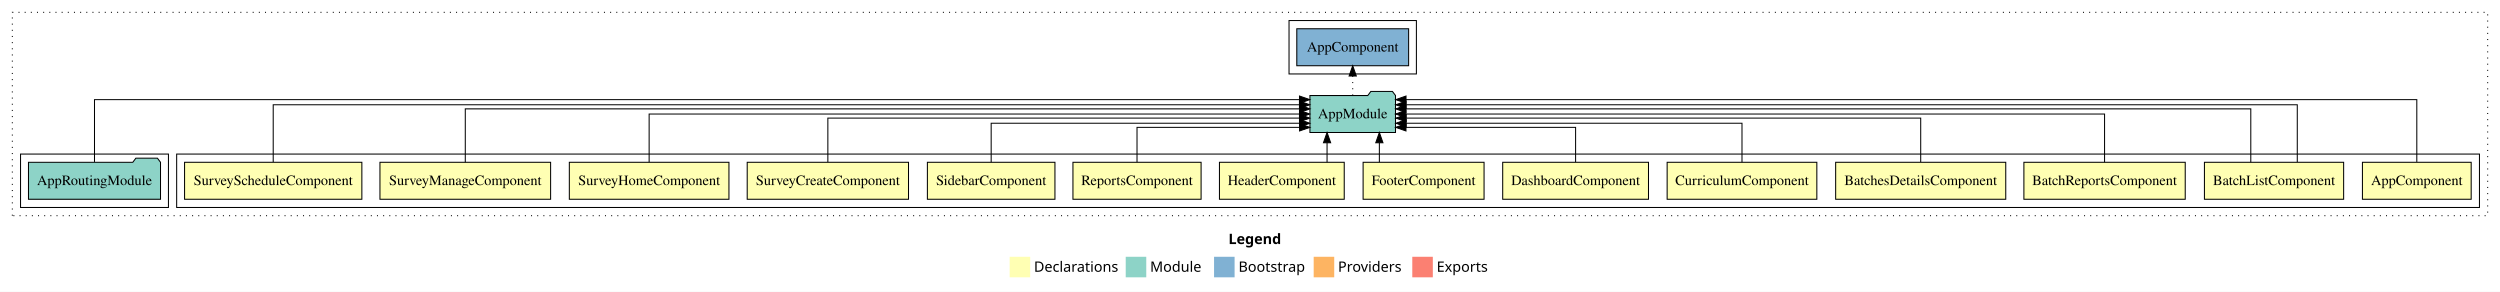
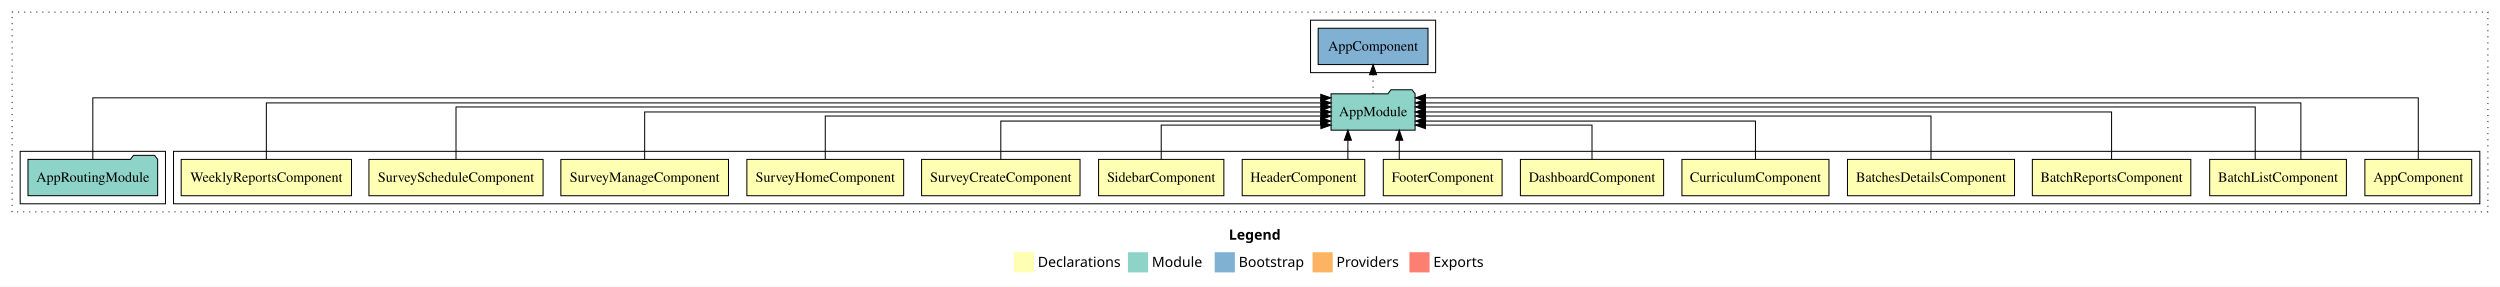
- <svg xmlns="http://www.w3.org/2000/svg" width="2434pt" height="284pt" viewBox="0.00 0.00 2434.00 284.00">
+ <svg xmlns="http://www.w3.org/2000/svg" width="2478pt" height="284pt" viewBox="0.00 0.00 2478.00 284.00">
  <g id="graph0" class="graph" transform="scale(1 1) rotate(0) translate(4 280)">
-     <polygon fill="#ffffff" stroke="transparent" points="-4,4 -4,-280 2430,-280 2430,4 -4,4" />
-     <text text-anchor="start" x="1192.009" y="-42.4" font-family="sans-serif" font-weight="bold" font-size="14.00" fill="#000000">Legend</text>
-     <polygon fill="#ffffb3" stroke="transparent" points="979,-10 979,-30 999,-30 999,-10 979,-10" />
-     <text text-anchor="start" x="1002.629" y="-15.4" font-family="sans-serif" font-size="14.00" fill="#000000">  Declarations</text>
-     <polygon fill="#8dd3c7" stroke="transparent" points="1092,-10 1092,-30 1112,-30 1112,-10 1092,-10" />
-     <text text-anchor="start" x="1115.725" y="-15.4" font-family="sans-serif" font-size="14.00" fill="#000000">  Module</text>
-     <polygon fill="#80b1d3" stroke="transparent" points="1178,-10 1178,-30 1198,-30 1198,-10 1178,-10" />
-     <text text-anchor="start" x="1201.781" y="-15.4" font-family="sans-serif" font-size="14.00" fill="#000000">  Bootstrap</text>
-     <polygon fill="#fdb462" stroke="transparent" points="1275,-10 1275,-30 1295,-30 1295,-10 1275,-10" />
-     <text text-anchor="start" x="1298.673" y="-15.4" font-family="sans-serif" font-size="14.00" fill="#000000">  Providers</text>
-     <polygon fill="#fb8072" stroke="transparent" points="1371,-10 1371,-30 1391,-30 1391,-10 1371,-10" />
-     <text text-anchor="start" x="1394.726" y="-15.4" font-family="sans-serif" font-size="14.00" fill="#000000">  Exports</text>
+     <polygon fill="#ffffff" stroke="transparent" points="-4,4 -4,-280 2474,-280 2474,4 -4,4" />
+     <text text-anchor="start" x="1214.009" y="-42.4" font-family="sans-serif" font-weight="bold" font-size="14.00" fill="#000000">Legend</text>
+     <polygon fill="#ffffb3" stroke="transparent" points="1001,-10 1001,-30 1021,-30 1021,-10 1001,-10" />
+     <text text-anchor="start" x="1024.629" y="-15.4" font-family="sans-serif" font-size="14.00" fill="#000000">  Declarations</text>
+     <polygon fill="#8dd3c7" stroke="transparent" points="1114,-10 1114,-30 1134,-30 1134,-10 1114,-10" />
+     <text text-anchor="start" x="1137.725" y="-15.4" font-family="sans-serif" font-size="14.00" fill="#000000">  Module</text>
+     <polygon fill="#80b1d3" stroke="transparent" points="1200,-10 1200,-30 1220,-30 1220,-10 1200,-10" />
+     <text text-anchor="start" x="1223.781" y="-15.4" font-family="sans-serif" font-size="14.00" fill="#000000">  Bootstrap</text>
+     <polygon fill="#fdb462" stroke="transparent" points="1297,-10 1297,-30 1317,-30 1317,-10 1297,-10" />
+     <text text-anchor="start" x="1320.673" y="-15.4" font-family="sans-serif" font-size="14.00" fill="#000000">  Providers</text>
+     <polygon fill="#fb8072" stroke="transparent" points="1393,-10 1393,-30 1413,-30 1413,-10 1393,-10" />
+     <text text-anchor="start" x="1416.726" y="-15.4" font-family="sans-serif" font-size="14.00" fill="#000000">  Exports</text>
    <g id="clust1" class="cluster">
-       <polygon fill="none" stroke="#000000" stroke-dasharray="1,5" points="8,-70 8,-268 2418,-268 2418,-70 8,-70" />
+       <polygon fill="none" stroke="#000000" stroke-dasharray="1,5" points="8,-70 8,-268 2462,-268 2462,-70 8,-70" />
    </g>
    <g id="clust2" class="cluster">
-       <polygon fill="none" stroke="#000000" points="168,-78 168,-130 2410,-130 2410,-78 168,-78" />
+       <polygon fill="none" stroke="#000000" points="168,-78 168,-130 2454,-130 2454,-78 168,-78" />
    </g>
    <g id="clust17" class="cluster">
      <polygon fill="none" stroke="#000000" points="16,-78 16,-130 160,-130 160,-78 16,-78" />
    </g>
    <g id="clust19" class="cluster">
-       <polygon fill="none" stroke="#000000" points="1251,-208 1251,-260 1375,-260 1375,-208 1251,-208" />
+       <polygon fill="none" stroke="#000000" points="1295,-208 1295,-260 1419,-260 1419,-208 1295,-208" />
    </g>
    <g id="node1" class="node">
-       <polygon fill="#ffffb3" stroke="#000000" points="2401.94,-122 2296.06,-122 2296.06,-86 2401.94,-86 2401.94,-122" />
-       <text text-anchor="middle" x="2349" y="-99.8" font-family="Times,serif" font-size="14.00" fill="#000000">AppComponent</text>
+       <polygon fill="#ffffb3" stroke="#000000" points="2445.94,-122 2340.06,-122 2340.06,-86 2445.94,-86 2445.94,-122" />
+       <text text-anchor="middle" x="2393" y="-99.8" font-family="Times,serif" font-size="14.00" fill="#000000">AppComponent</text>
    </g>
    <g id="node15" class="node">
-       <polygon fill="#8dd3c7" stroke="#000000" points="1354.657,-187 1351.657,-191 1330.657,-191 1327.657,-187 1271.343,-187 1271.343,-151 1354.657,-151 1354.657,-187" />
-       <text text-anchor="middle" x="1313" y="-164.8" font-family="Times,serif" font-size="14.00" fill="#000000">AppModule</text>
+       <polygon fill="#8dd3c7" stroke="#000000" points="1398.657,-187 1395.657,-191 1374.657,-191 1371.657,-187 1315.343,-187 1315.343,-151 1398.657,-151 1398.657,-187" />
+       <text text-anchor="middle" x="1357" y="-164.8" font-family="Times,serif" font-size="14.00" fill="#000000">AppModule</text>
    </g>
    <g id="edge1" class="edge">
-       <path fill="none" stroke="#000000" d="M2349,-122.323C2349,-145.66 2349,-183 2349,-183 2349,-183 1364.896,-183 1364.896,-183" />
-       <polygon fill="#000000" stroke="#000000" points="1364.896,-179.5 1354.896,-183 1364.896,-186.5 1364.896,-179.5" />
+       <path fill="none" stroke="#000000" d="M2393,-122.323C2393,-145.66 2393,-183 2393,-183 2393,-183 1408.896,-183 1408.896,-183" />
+       <polygon fill="#000000" stroke="#000000" points="1408.896,-179.5 1398.896,-183 1408.896,-186.5 1408.896,-179.5" />
    </g>
    <g id="node2" class="node">
-       <polygon fill="#ffffb3" stroke="#000000" points="2277.767,-122 2142.233,-122 2142.233,-86 2277.767,-86 2277.767,-122" />
-       <text text-anchor="middle" x="2210" y="-99.8" font-family="Times,serif" font-size="14.00" fill="#000000">BatchListComponent</text>
+       <polygon fill="#ffffb3" stroke="#000000" points="2321.767,-122 2186.233,-122 2186.233,-86 2321.767,-86 2321.767,-122" />
+       <text text-anchor="middle" x="2254" y="-99.8" font-family="Times,serif" font-size="14.00" fill="#000000">BatchListComponent</text>
    </g>
    <g id="edge2" class="edge">
-       <path fill="none" stroke="#000000" d="M2187.372,-122.027C2187.372,-142.767 2187.372,-174 2187.372,-174 2187.372,-174 1364.878,-174 1364.878,-174" />
-       <polygon fill="#000000" stroke="#000000" points="1364.878,-170.5 1354.878,-174 1364.878,-177.5 1364.878,-170.5" />
+       <path fill="none" stroke="#000000" d="M2231.372,-122.027C2231.372,-142.767 2231.372,-174 2231.372,-174 2231.372,-174 1408.878,-174 1408.878,-174" />
+       <polygon fill="#000000" stroke="#000000" points="1408.878,-170.5 1398.878,-174 1408.878,-177.5 1408.878,-170.5" />
    </g>
    <g id="edge3" class="edge">
-       <path fill="none" stroke="#000000" d="M2232.628,-122.292C2232.628,-144.206 2232.628,-178 2232.628,-178 2232.628,-178 1364.904,-178 1364.904,-178" />
-       <polygon fill="#000000" stroke="#000000" points="1364.904,-174.5 1354.904,-178 1364.904,-181.5 1364.904,-174.5" />
+       <path fill="none" stroke="#000000" d="M2276.628,-122.292C2276.628,-144.206 2276.628,-178 2276.628,-178 2276.628,-178 1408.904,-178 1408.904,-178" />
+       <polygon fill="#000000" stroke="#000000" points="1408.904,-174.5 1398.904,-178 1408.904,-181.5 1408.904,-174.5" />
    </g>
    <g id="node3" class="node">
-       <polygon fill="#ffffb3" stroke="#000000" points="2123.537,-122 1966.464,-122 1966.464,-86 2123.537,-86 2123.537,-122" />
-       <text text-anchor="middle" x="2045" y="-99.8" font-family="Times,serif" font-size="14.00" fill="#000000">BatchReportsComponent</text>
+       <polygon fill="#ffffb3" stroke="#000000" points="2167.537,-122 2010.464,-122 2010.464,-86 2167.537,-86 2167.537,-122" />
+       <text text-anchor="middle" x="2089" y="-99.8" font-family="Times,serif" font-size="14.00" fill="#000000">BatchReportsComponent</text>
    </g>
    <g id="edge4" class="edge">
-       <path fill="none" stroke="#000000" d="M2045,-122.106C2045,-141.339 2045,-169 2045,-169 2045,-169 1364.718,-169 1364.718,-169" />
-       <polygon fill="#000000" stroke="#000000" points="1364.718,-165.5 1354.718,-169 1364.718,-172.5 1364.718,-165.5" />
+       <path fill="none" stroke="#000000" d="M2089,-122.106C2089,-141.339 2089,-169 2089,-169 2089,-169 1408.718,-169 1408.718,-169" />
+       <polygon fill="#000000" stroke="#000000" points="1408.718,-165.5 1398.718,-169 1408.718,-172.5 1408.718,-165.5" />
    </g>
    <g id="node4" class="node">
-       <polygon fill="#ffffb3" stroke="#000000" points="1948.801,-122 1783.199,-122 1783.199,-86 1948.801,-86 1948.801,-122" />
-       <text text-anchor="middle" x="1866" y="-99.8" font-family="Times,serif" font-size="14.00" fill="#000000">BatchesDetailsComponent</text>
+       <polygon fill="#ffffb3" stroke="#000000" points="1992.801,-122 1827.199,-122 1827.199,-86 1992.801,-86 1992.801,-122" />
+       <text text-anchor="middle" x="1910" y="-99.8" font-family="Times,serif" font-size="14.00" fill="#000000">BatchesDetailsComponent</text>
    </g>
    <g id="edge5" class="edge">
-       <path fill="none" stroke="#000000" d="M1866,-122.302C1866,-140.27 1866,-165 1866,-165 1866,-165 1365.019,-165 1365.019,-165" />
-       <polygon fill="#000000" stroke="#000000" points="1365.019,-161.5 1355.019,-165 1365.019,-168.5 1365.019,-161.5" />
+       <path fill="none" stroke="#000000" d="M1910,-122.302C1910,-140.27 1910,-165 1910,-165 1910,-165 1409.019,-165 1409.019,-165" />
+       <polygon fill="#000000" stroke="#000000" points="1409.019,-161.5 1399.019,-165 1409.019,-168.5 1409.019,-161.5" />
    </g>
    <g id="node5" class="node">
-       <polygon fill="#ffffb3" stroke="#000000" points="1764.877,-122 1619.123,-122 1619.123,-86 1764.877,-86 1764.877,-122" />
-       <text text-anchor="middle" x="1692" y="-99.8" font-family="Times,serif" font-size="14.00" fill="#000000">CurriculumComponent</text>
+       <polygon fill="#ffffb3" stroke="#000000" points="1808.877,-122 1663.123,-122 1663.123,-86 1808.877,-86 1808.877,-122" />
+       <text text-anchor="middle" x="1736" y="-99.8" font-family="Times,serif" font-size="14.00" fill="#000000">CurriculumComponent</text>
    </g>
    <g id="edge6" class="edge">
-       <path fill="none" stroke="#000000" d="M1692,-122.027C1692,-138.398 1692,-160 1692,-160 1692,-160 1365.008,-160 1365.008,-160" />
-       <polygon fill="#000000" stroke="#000000" points="1365.008,-156.5 1355.008,-160 1365.008,-163.5 1365.008,-156.5" />
+       <path fill="none" stroke="#000000" d="M1736,-122.027C1736,-138.398 1736,-160 1736,-160 1736,-160 1409.008,-160 1409.008,-160" />
+       <polygon fill="#000000" stroke="#000000" points="1409.008,-156.5 1399.008,-160 1409.008,-163.5 1409.008,-156.5" />
    </g>
    <g id="node6" class="node">
-       <polygon fill="#ffffb3" stroke="#000000" points="1600.973,-122 1459.027,-122 1459.027,-86 1600.973,-86 1600.973,-122" />
-       <text text-anchor="middle" x="1530" y="-99.8" font-family="Times,serif" font-size="14.00" fill="#000000">DashboardComponent</text>
+       <polygon fill="#ffffb3" stroke="#000000" points="1644.973,-122 1503.027,-122 1503.027,-86 1644.973,-86 1644.973,-122" />
+       <text text-anchor="middle" x="1574" y="-99.8" font-family="Times,serif" font-size="14.00" fill="#000000">DashboardComponent</text>
    </g>
    <g id="edge7" class="edge">
-       <path fill="none" stroke="#000000" d="M1530,-122.187C1530,-137.182 1530,-156 1530,-156 1530,-156 1364.84,-156 1364.84,-156" />
-       <polygon fill="#000000" stroke="#000000" points="1364.84,-152.5 1354.84,-156 1364.84,-159.5 1364.84,-152.5" />
+       <path fill="none" stroke="#000000" d="M1574,-122.187C1574,-137.182 1574,-156 1574,-156 1574,-156 1408.84,-156 1408.84,-156" />
+       <polygon fill="#000000" stroke="#000000" points="1408.84,-152.5 1398.84,-156 1408.84,-159.5 1408.84,-152.5" />
    </g>
    <g id="node7" class="node">
-       <polygon fill="#ffffb3" stroke="#000000" points="1440.881,-122 1323.119,-122 1323.119,-86 1440.881,-86 1440.881,-122" />
-       <text text-anchor="middle" x="1382" y="-99.8" font-family="Times,serif" font-size="14.00" fill="#000000">FooterComponent</text>
+       <polygon fill="#ffffb3" stroke="#000000" points="1484.881,-122 1367.119,-122 1367.119,-86 1484.881,-86 1484.881,-122" />
+       <text text-anchor="middle" x="1426" y="-99.8" font-family="Times,serif" font-size="14.00" fill="#000000">FooterComponent</text>
    </g>
    <g id="edge8" class="edge">
-       <path fill="none" stroke="#000000" d="M1338.944,-122.106C1338.944,-122.106 1338.944,-140.991 1338.944,-140.991" />
-       <polygon fill="#000000" stroke="#000000" points="1335.444,-140.991 1338.944,-150.991 1342.444,-140.991 1335.444,-140.991" />
+       <path fill="none" stroke="#000000" d="M1382.944,-122.106C1382.944,-122.106 1382.944,-140.991 1382.944,-140.991" />
+       <polygon fill="#000000" stroke="#000000" points="1379.444,-140.991 1382.944,-150.991 1386.444,-140.991 1379.444,-140.991" />
    </g>
    <g id="node8" class="node">
-       <polygon fill="#ffffb3" stroke="#000000" points="1304.744,-122 1183.256,-122 1183.256,-86 1304.744,-86 1304.744,-122" />
-       <text text-anchor="middle" x="1244" y="-99.8" font-family="Times,serif" font-size="14.00" fill="#000000">HeaderComponent</text>
+       <polygon fill="#ffffb3" stroke="#000000" points="1348.744,-122 1227.256,-122 1227.256,-86 1348.744,-86 1348.744,-122" />
+       <text text-anchor="middle" x="1288" y="-99.8" font-family="Times,serif" font-size="14.00" fill="#000000">HeaderComponent</text>
    </g>
    <g id="edge9" class="edge">
-       <path fill="none" stroke="#000000" d="M1288.022,-122.106C1288.022,-122.106 1288.022,-140.991 1288.022,-140.991" />
-       <polygon fill="#000000" stroke="#000000" points="1284.522,-140.991 1288.022,-150.991 1291.522,-140.991 1284.522,-140.991" />
+       <path fill="none" stroke="#000000" d="M1332.022,-122.106C1332.022,-122.106 1332.022,-140.991 1332.022,-140.991" />
+       <polygon fill="#000000" stroke="#000000" points="1328.522,-140.991 1332.022,-150.991 1335.522,-140.991 1328.522,-140.991" />
    </g>
    <g id="node9" class="node">
-       <polygon fill="#ffffb3" stroke="#000000" points="1165.38,-122 1040.62,-122 1040.62,-86 1165.38,-86 1165.38,-122" />
-       <text text-anchor="middle" x="1103" y="-99.8" font-family="Times,serif" font-size="14.00" fill="#000000">ReportsComponent</text>
+       <polygon fill="#ffffb3" stroke="#000000" points="1209.095,-122 1084.905,-122 1084.905,-86 1209.095,-86 1209.095,-122" />
+       <text text-anchor="middle" x="1147" y="-99.8" font-family="Times,serif" font-size="14.00" fill="#000000">SidebarComponent</text>
    </g>
    <g id="edge10" class="edge">
-       <path fill="none" stroke="#000000" d="M1103,-122.187C1103,-137.182 1103,-156 1103,-156 1103,-156 1261.26,-156 1261.26,-156" />
-       <polygon fill="#000000" stroke="#000000" points="1261.26,-159.5 1271.26,-156 1261.26,-152.5 1261.26,-159.5" />
+       <path fill="none" stroke="#000000" d="M1147,-122.187C1147,-137.182 1147,-156 1147,-156 1147,-156 1305.26,-156 1305.26,-156" />
+       <polygon fill="#000000" stroke="#000000" points="1305.26,-159.5 1315.26,-156 1305.26,-152.5 1305.26,-159.5" />
    </g>
    <g id="node10" class="node">
-       <polygon fill="#ffffb3" stroke="#000000" points="1023.095,-122 898.905,-122 898.905,-86 1023.095,-86 1023.095,-122" />
-       <text text-anchor="middle" x="961" y="-99.8" font-family="Times,serif" font-size="14.00" fill="#000000">SidebarComponent</text>
+       <polygon fill="#ffffb3" stroke="#000000" points="1066.523,-122 909.477,-122 909.477,-86 1066.523,-86 1066.523,-122" />
+       <text text-anchor="middle" x="988" y="-99.8" font-family="Times,serif" font-size="14.00" fill="#000000">SurveyCreateComponent</text>
    </g>
    <g id="edge11" class="edge">
-       <path fill="none" stroke="#000000" d="M961,-122.027C961,-138.398 961,-160 961,-160 961,-160 1261.239,-160 1261.239,-160" />
-       <polygon fill="#000000" stroke="#000000" points="1261.239,-163.5 1271.239,-160 1261.239,-156.5 1261.239,-163.5" />
+       <path fill="none" stroke="#000000" d="M988,-122.027C988,-138.398 988,-160 988,-160 988,-160 1305.03,-160 1305.03,-160" />
+       <polygon fill="#000000" stroke="#000000" points="1305.03,-163.5 1315.03,-160 1305.03,-156.5 1305.03,-163.5" />
    </g>
    <g id="node11" class="node">
-       <polygon fill="#ffffb3" stroke="#000000" points="880.523,-122 723.477,-122 723.477,-86 880.523,-86 880.523,-122" />
-       <text text-anchor="middle" x="802" y="-99.8" font-family="Times,serif" font-size="14.00" fill="#000000">SurveyCreateComponent</text>
+       <polygon fill="#ffffb3" stroke="#000000" points="891.702,-122 736.298,-122 736.298,-86 891.702,-86 891.702,-122" />
+       <text text-anchor="middle" x="814" y="-99.8" font-family="Times,serif" font-size="14.00" fill="#000000">SurveyHomeComponent</text>
    </g>
    <g id="edge12" class="edge">
-       <path fill="none" stroke="#000000" d="M802,-122.302C802,-140.27 802,-165 802,-165 802,-165 1261.183,-165 1261.183,-165" />
-       <polygon fill="#000000" stroke="#000000" points="1261.183,-168.5 1271.183,-165 1261.183,-161.5 1261.183,-168.5" />
+       <path fill="none" stroke="#000000" d="M814,-122.302C814,-140.27 814,-165 814,-165 814,-165 1305.293,-165 1305.293,-165" />
+       <polygon fill="#000000" stroke="#000000" points="1305.293,-168.5 1315.293,-165 1305.293,-161.5 1305.293,-168.5" />
    </g>
    <g id="node12" class="node">
-       <polygon fill="#ffffb3" stroke="#000000" points="705.702,-122 550.298,-122 550.298,-86 705.702,-86 705.702,-122" />
-       <text text-anchor="middle" x="628" y="-99.8" font-family="Times,serif" font-size="14.00" fill="#000000">SurveyHomeComponent</text>
+       <polygon fill="#ffffb3" stroke="#000000" points="718.079,-122 551.921,-122 551.921,-86 718.079,-86 718.079,-122" />
+       <text text-anchor="middle" x="635" y="-99.8" font-family="Times,serif" font-size="14.00" fill="#000000">SurveyManageComponent</text>
    </g>
    <g id="edge13" class="edge">
-       <path fill="none" stroke="#000000" d="M628,-122.106C628,-141.339 628,-169 628,-169 628,-169 1261.181,-169 1261.181,-169" />
-       <polygon fill="#000000" stroke="#000000" points="1261.181,-172.5 1271.181,-169 1261.181,-165.5 1261.181,-172.5" />
+       <path fill="none" stroke="#000000" d="M635,-122.106C635,-141.339 635,-169 635,-169 635,-169 1305.326,-169 1305.326,-169" />
+       <polygon fill="#000000" stroke="#000000" points="1305.326,-172.5 1315.326,-169 1305.325,-165.5 1305.326,-172.5" />
    </g>
    <g id="node13" class="node">
-       <polygon fill="#ffffb3" stroke="#000000" points="532.079,-122 365.921,-122 365.921,-86 532.079,-86 532.079,-122" />
-       <text text-anchor="middle" x="449" y="-99.8" font-family="Times,serif" font-size="14.00" fill="#000000">SurveyManageComponent</text>
+       <polygon fill="#ffffb3" stroke="#000000" points="534.308,-122 361.692,-122 361.692,-86 534.308,-86 534.308,-122" />
+       <text text-anchor="middle" x="448" y="-99.8" font-family="Times,serif" font-size="14.00" fill="#000000">SurveyScheduleComponent</text>
    </g>
    <g id="edge14" class="edge">
-       <path fill="none" stroke="#000000" d="M449,-122.027C449,-142.767 449,-174 449,-174 449,-174 1261.328,-174 1261.328,-174" />
-       <polygon fill="#000000" stroke="#000000" points="1261.328,-177.5 1271.328,-174 1261.327,-170.5 1261.328,-177.5" />
+       <path fill="none" stroke="#000000" d="M448,-122.027C448,-142.767 448,-174 448,-174 448,-174 1305.281,-174 1305.281,-174" />
+       <polygon fill="#000000" stroke="#000000" points="1305.281,-177.5 1315.281,-174 1305.281,-170.5 1305.281,-177.5" />
    </g>
    <g id="node14" class="node">
-       <polygon fill="#ffffb3" stroke="#000000" points="348.308,-122 175.692,-122 175.692,-86 348.308,-86 348.308,-122" />
-       <text text-anchor="middle" x="262" y="-99.8" font-family="Times,serif" font-size="14.00" fill="#000000">SurveyScheduleComponent</text>
+       <polygon fill="#ffffb3" stroke="#000000" points="344.414,-122 175.586,-122 175.586,-86 344.414,-86 344.414,-122" />
+       <text text-anchor="middle" x="260" y="-99.8" font-family="Times,serif" font-size="14.00" fill="#000000">WeeklyReportsComponent</text>
    </g>
    <g id="edge15" class="edge">
-       <path fill="none" stroke="#000000" d="M262,-122.292C262,-144.206 262,-178 262,-178 262,-178 1261.151,-178 1261.151,-178" />
-       <polygon fill="#000000" stroke="#000000" points="1261.151,-181.5 1271.151,-178 1261.151,-174.5 1261.151,-181.5" />
+       <path fill="none" stroke="#000000" d="M260,-122.292C260,-144.206 260,-178 260,-178 260,-178 1305.336,-178 1305.336,-178" />
+       <polygon fill="#000000" stroke="#000000" points="1305.336,-181.5 1315.336,-178 1305.336,-174.5 1305.336,-181.5" />
    </g>
    <g id="node17" class="node">
-       <polygon fill="#80b1d3" stroke="#000000" points="1367.439,-252 1258.561,-252 1258.561,-216 1367.439,-216 1367.439,-252" />
-       <text text-anchor="middle" x="1313" y="-229.8" font-family="Times,serif" font-size="14.00" fill="#000000">AppComponent </text>
+       <polygon fill="#80b1d3" stroke="#000000" points="1411.439,-252 1302.561,-252 1302.561,-216 1411.439,-216 1411.439,-252" />
+       <text text-anchor="middle" x="1357" y="-229.8" font-family="Times,serif" font-size="14.00" fill="#000000">AppComponent </text>
    </g>
    <g id="edge17" class="edge">
-       <path fill="none" stroke="#000000" stroke-dasharray="1,5" d="M1313,-187.106C1313,-187.106 1313,-205.991 1313,-205.991" />
-       <polygon fill="#000000" stroke="#000000" points="1309.5,-205.991 1313,-215.991 1316.5,-205.991 1309.5,-205.991" />
+       <path fill="none" stroke="#000000" stroke-dasharray="1,5" d="M1357,-187.106C1357,-187.106 1357,-205.991 1357,-205.991" />
+       <polygon fill="#000000" stroke="#000000" points="1353.5,-205.991 1357,-215.991 1360.5,-205.991 1353.5,-205.991" />
    </g>
    <g id="node16" class="node">
      <polygon fill="#8dd3c7" stroke="#000000" points="152.274,-122 149.274,-126 128.274,-126 125.274,-122 23.726,-122 23.726,-86 152.274,-86 152.274,-122" />
      <text text-anchor="middle" x="88" y="-99.8" font-family="Times,serif" font-size="14.00" fill="#000000">AppRoutingModule</text>
    </g>
    <g id="edge16" class="edge">
-       <path fill="none" stroke="#000000" d="M88,-122.323C88,-145.66 88,-183 88,-183 88,-183 1261.187,-183 1261.187,-183" />
-       <polygon fill="#000000" stroke="#000000" points="1261.187,-186.5 1271.187,-183 1261.187,-179.5 1261.187,-186.5" />
+       <path fill="none" stroke="#000000" d="M88,-122.323C88,-145.66 88,-183 88,-183 88,-183 1305.139,-183 1305.139,-183" />
+       <polygon fill="#000000" stroke="#000000" points="1305.14,-186.5 1315.139,-183 1305.139,-179.5 1305.14,-186.5" />
    </g>
  </g>
</svg>
